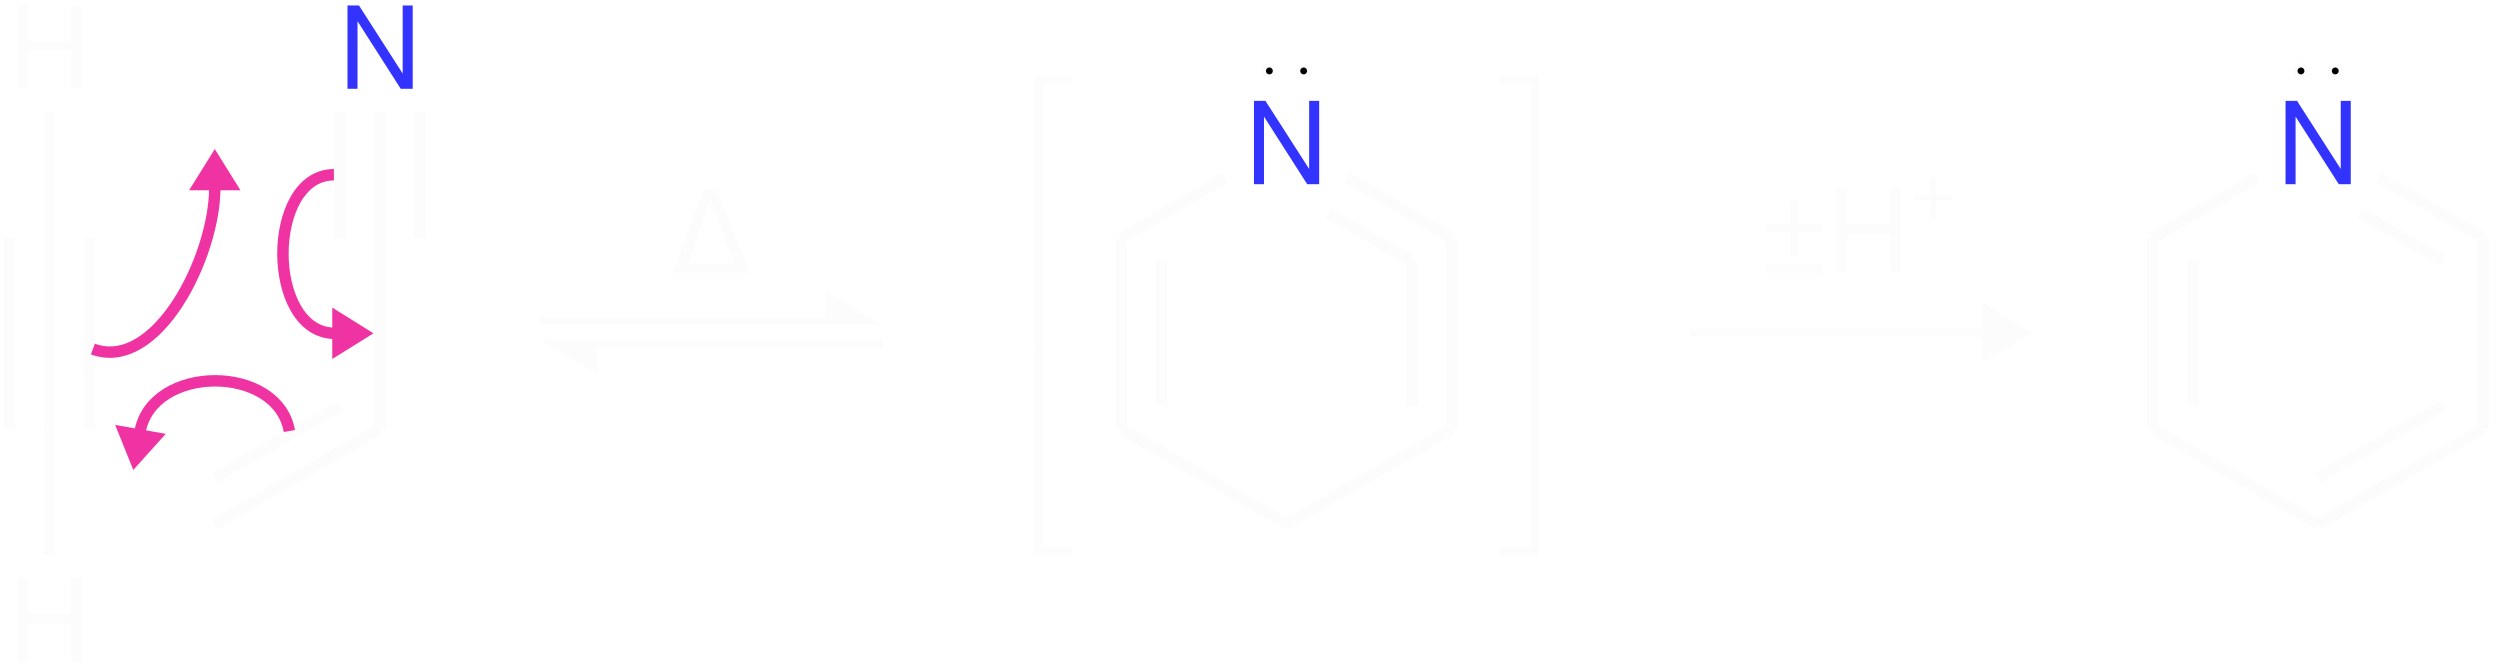
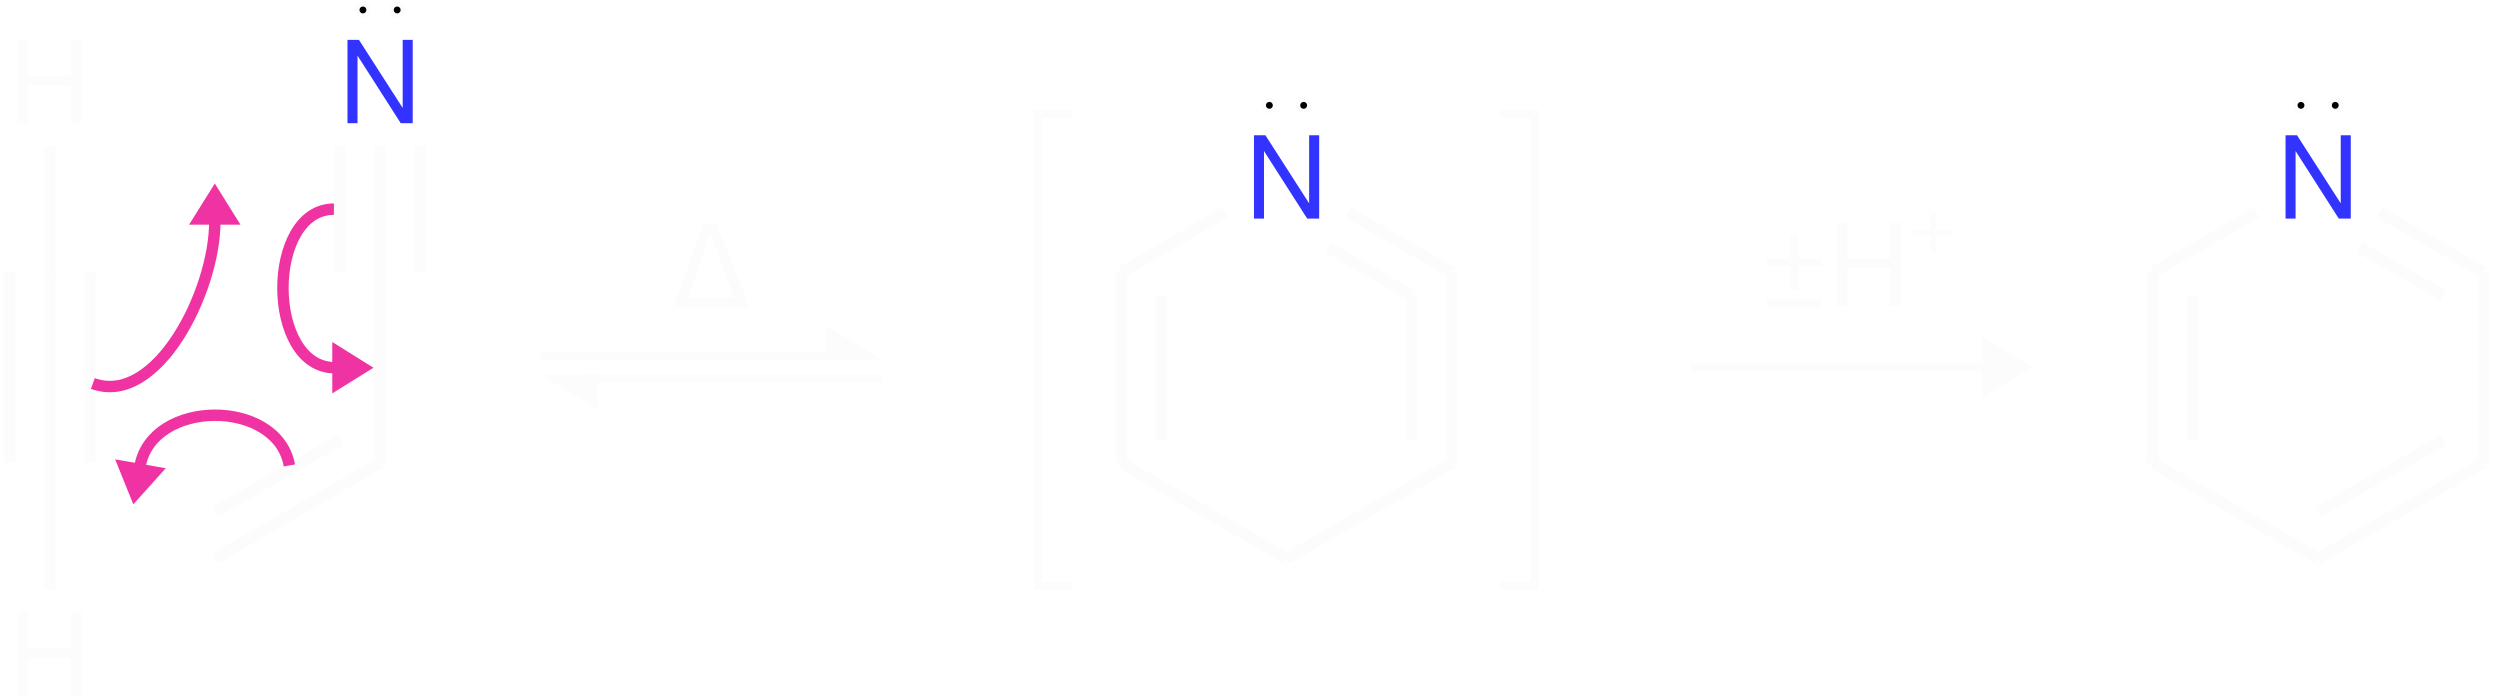
- <svg xmlns="http://www.w3.org/2000/svg" xmlns:xlink="http://www.w3.org/1999/xlink" width="218pt" height="58pt" viewBox="0 0 218 58" version="1.1">
+ <svg xmlns="http://www.w3.org/2000/svg" xmlns:xlink="http://www.w3.org/1999/xlink" width="218pt" height="61pt" viewBox="0 0 218 61" version="1.1">
  <defs>
    <g>
      <symbol overflow="visible" id="glyph0-0">
        <path style="stroke:none;" d="M 6.172 -5.188 C 6.172 -6.344 5.344 -7.094 4.047 -7.094 C 2.609 -7.094 1.859 -6.297 1.859 -4.766 L 2.719 -4.766 C 2.719 -5.656 2.953 -6.312 4 -6.312 C 4.766 -6.312 5.281 -5.859 5.281 -5.188 C 5.281 -3.922 3.484 -3.594 3.484 -2.25 L 3.484 -1.688 L 4.391 -1.688 L 4.391 -2.156 C 4.391 -3.344 6.172 -3.531 6.172 -5.188 Z M 4.391 -0.75 L 3.484 -0.75 L 3.484 0.297 L 4.391 0.297 Z M 0.344 1.391 L 7.625 1.391 L 7.625 -7.969 L 0.344 -7.969 Z M 1.172 0.688 L 1.172 -7.281 L 6.797 -7.281 L 6.797 0.688 Z M 1.172 0.688 " />
      </symbol>
      <symbol overflow="visible" id="glyph0-1">
        <path style="stroke:none;" d="M 5.469 -3.312 L 5.469 0 L 6.391 0 L 6.391 -7.266 L 5.469 -7.266 L 5.469 -4.125 L 1.719 -4.125 L 1.719 -7.266 L 0.797 -7.266 L 0.797 0 L 1.719 0 L 1.719 -3.312 Z M 5.469 -3.312 " />
      </symbol>
      <symbol overflow="visible" id="glyph0-2">
        <path style="stroke:none;" d="M 6.484 -7.266 L 5.609 -7.266 L 5.609 -1.328 L 1.797 -7.266 L 0.797 -7.266 L 0.797 0 L 1.672 0 L 1.672 -5.891 L 5.438 0 L 6.484 0 Z M 6.484 -7.266 " />
      </symbol>
      <symbol overflow="visible" id="glyph0-3">
        <path style="stroke:none;" d="M 6.812 0 L 3.922 -7.266 L 2.766 -7.266 L 0.141 0 Z M 1.469 -0.844 L 3.375 -6.531 L 5.438 -0.844 Z M 1.469 -0.844 " />
      </symbol>
      <symbol overflow="visible" id="glyph0-4">
        <path style="stroke:none;" d="M 5.328 -0.594 L 0.5 -0.594 L 0.5 0.109 L 5.328 0.109 Z M 5.328 -4.141 L 3.266 -4.141 L 3.266 -6.203 L 2.562 -6.203 L 2.562 -4.141 L 0.5 -4.141 L 0.5 -3.453 L 2.562 -3.453 L 2.562 -1.391 L 3.266 -1.391 L 3.266 -3.453 L 5.328 -3.453 Z M 5.328 -4.141 " />
      </symbol>
      <symbol overflow="visible" id="glyph1-0">
        <path style="stroke:none;" d="" />
      </symbol>
      <symbol overflow="visible" id="glyph1-1">
        <path style="stroke:none;" d="M 3.25 17.547 L 3.938 17.547 L 3.938 0.297 L 6.562 0.297 L 6.562 -0.391 L 3.25 -0.391 Z M 3.25 17.547 " />
      </symbol>
      <symbol overflow="visible" id="glyph1-2">
        <path style="stroke:none;" d="M 3.25 5.984 L 3.938 5.984 L 3.938 -0.016 L 3.25 -0.016 Z M 3.25 5.984 " />
      </symbol>
      <symbol overflow="visible" id="glyph1-3">
        <path style="stroke:none;" d="M 3.25 17.531 L 6.562 17.531 L 6.562 16.844 L 3.938 16.844 L 3.938 -0.406 L 3.25 -0.406 Z M 3.25 17.531 " />
      </symbol>
      <symbol overflow="visible" id="glyph1-4">
        <path style="stroke:none;" d="M 2.703 17.547 L 3.391 17.547 L 3.391 -0.391 L 0.062 -0.391 L 0.062 0.297 L 2.703 0.297 Z M 2.703 17.547 " />
      </symbol>
      <symbol overflow="visible" id="glyph1-5">
        <path style="stroke:none;" d="M 2.703 5.984 L 3.391 5.984 L 3.391 -0.016 L 2.703 -0.016 Z M 2.703 5.984 " />
      </symbol>
      <symbol overflow="visible" id="glyph1-6">
        <path style="stroke:none;" d="M 2.703 16.844 L 0.062 16.844 L 0.062 17.531 L 3.391 17.531 L 3.391 -0.406 L 2.703 -0.406 Z M 2.703 16.844 " />
      </symbol>
      <symbol overflow="visible" id="glyph2-0">
        <path style="stroke:none;" d="M 4.312 -3.625 C 4.312 -4.438 3.734 -4.969 2.828 -4.969 C 1.828 -4.969 1.297 -4.406 1.297 -3.328 L 1.891 -3.328 C 1.891 -3.953 2.062 -4.422 2.797 -4.422 C 3.328 -4.422 3.688 -4.094 3.688 -3.625 C 3.688 -2.75 2.438 -2.516 2.438 -1.562 L 2.438 -1.188 L 3.062 -1.188 L 3.062 -1.516 C 3.062 -2.344 4.312 -2.469 4.312 -3.625 Z M 3.062 -0.516 L 2.438 -0.516 L 2.438 0.203 L 3.062 0.203 Z M 0.25 0.969 L 5.328 0.969 L 5.328 -5.578 L 0.25 -5.578 Z M 0.828 0.484 L 0.828 -5.094 L 4.75 -5.094 L 4.75 0.484 Z M 0.828 0.484 " />
      </symbol>
      <symbol overflow="visible" id="glyph2-1">
        <path style="stroke:none;" d="M 3.719 -1.859 L 2.281 -1.859 L 2.281 -3.297 L 1.797 -3.297 L 1.797 -1.859 L 0.344 -1.859 L 0.344 -1.375 L 1.797 -1.375 L 1.797 0.062 L 2.281 0.062 L 2.281 -1.375 L 3.719 -1.375 Z M 3.719 -1.859 " />
      </symbol>
    </g>
  </defs>
  <g id="surface21">
    <g style="fill:rgb(98.999%,98.999%,98.999%);fill-opacity:1;">
-       <use xlink:href="#glyph0-1" x="0.732" y="57.654" />
+       <use xlink:href="#glyph0-1" x="0.732" y="60.654" />
    </g>
-     <path style="fill:none;stroke-width:0.996;stroke-linecap:butt;stroke-linejoin:miter;stroke:rgb(98.999%,98.999%,98.999%);stroke-opacity:1;stroke-miterlimit:10;" d="M 0 -0.002 L 0 -11.013 " transform="matrix(1,0,0,-1,4.324,37.385)" />
-     <path style="fill:none;stroke-width:0.996;stroke-linecap:butt;stroke-linejoin:miter;stroke:rgb(98.999%,98.999%,98.999%);stroke-opacity:1;stroke-miterlimit:10;" d="M 14.41 -8.318 L 28.817 -0.002 " transform="matrix(1,0,0,-1,4.324,37.385)" />
-     <path style="fill:none;stroke-width:0.996;stroke-linecap:butt;stroke-linejoin:miter;stroke:rgb(98.999%,98.999%,98.999%);stroke-opacity:1;stroke-miterlimit:10;" d="M 14.41 -4.279 L 25.321 2.022 " transform="matrix(1,0,0,-1,4.324,37.385)" />
-     <path style="fill:none;stroke-width:0.996;stroke-linecap:butt;stroke-linejoin:miter;stroke:rgb(98.999%,98.999%,98.999%);stroke-opacity:1;stroke-miterlimit:10;" d="M 28.817 -0.002 L 28.817 16.639 " transform="matrix(1,0,0,-1,4.324,37.385)" />
+     <path style="fill:none;stroke-width:0.996;stroke-linecap:butt;stroke-linejoin:miter;stroke:rgb(98.999%,98.999%,98.999%);stroke-opacity:1;stroke-miterlimit:10;" d="M 0 -0.002 L 0 -11.013 " transform="matrix(1,0,0,-1,4.324,40.385)" />
+     <path style="fill:none;stroke-width:0.996;stroke-linecap:butt;stroke-linejoin:miter;stroke:rgb(98.999%,98.999%,98.999%);stroke-opacity:1;stroke-miterlimit:10;" d="M 14.41 -8.318 L 28.817 -0.002 " transform="matrix(1,0,0,-1,4.324,40.385)" />
+     <path style="fill:none;stroke-width:0.996;stroke-linecap:butt;stroke-linejoin:miter;stroke:rgb(98.999%,98.999%,98.999%);stroke-opacity:1;stroke-miterlimit:10;" d="M 14.41 -4.279 L 25.321 2.022 " transform="matrix(1,0,0,-1,4.324,40.385)" />
+     <path style="fill:none;stroke-width:0.996;stroke-linecap:butt;stroke-linejoin:miter;stroke:rgb(98.999%,98.999%,98.999%);stroke-opacity:1;stroke-miterlimit:10;" d="M 28.817 -0.002 L 28.817 16.639 " transform="matrix(1,0,0,-1,4.324,40.385)" />
    <g style="fill:rgb(20%,20%,100%);fill-opacity:1;">
-       <use xlink:href="#glyph0-2" x="29.504" y="7.741" />
+       <use xlink:href="#glyph0-2" x="29.504" y="10.741" />
    </g>
-     <path style="fill:none;stroke-width:0.996;stroke-linecap:butt;stroke-linejoin:miter;stroke:rgb(98.999%,98.999%,98.999%);stroke-opacity:1;stroke-miterlimit:10;" d="M 28.817 16.639 L 28.817 27.651 " transform="matrix(1,0,0,-1,4.324,37.385)" />
-     <path style="fill:none;stroke-width:0.996;stroke-linecap:butt;stroke-linejoin:miter;stroke:rgb(98.999%,98.999%,98.999%);stroke-opacity:1;stroke-miterlimit:10;" d="M 25.321 16.639 L 25.321 27.651 " transform="matrix(1,0,0,-1,4.324,37.385)" />
-     <path style="fill:none;stroke-width:0.996;stroke-linecap:butt;stroke-linejoin:miter;stroke:rgb(98.999%,98.999%,98.999%);stroke-opacity:1;stroke-miterlimit:10;" d="M 32.317 16.639 L 32.317 27.651 " transform="matrix(1,0,0,-1,4.324,37.385)" />
+     <path style="fill-rule:nonzero;fill:rgb(0%,0%,0%);fill-opacity:1;stroke-width:0.399;stroke-linecap:butt;stroke-linejoin:miter;stroke:rgb(98.999%,98.999%,98.999%);stroke-opacity:1;stroke-miterlimit:10;" d="M 0.996 0.001 C 0.996 -0.277 1.218 -0.499 1.496 -0.499 C 1.769 -0.499 1.992 -0.277 1.992 0.001 C 1.992 0.274 1.769 0.497 1.496 0.497 C 1.218 0.497 0.996 0.274 0.996 0.001 Z M -1.993 0.001 C -1.993 -0.277 -1.77 -0.499 -1.493 -0.499 C -1.219 -0.499 -0.996 -0.277 -0.996 0.001 C -0.996 0.274 -1.219 0.497 -1.493 0.497 C -1.77 0.497 -1.993 0.274 -1.993 0.001 Z M -1.993 0.001 " transform="matrix(1,0,0,-1,33.141,0.868)" />
+     <path style="fill:none;stroke-width:0.996;stroke-linecap:butt;stroke-linejoin:miter;stroke:rgb(98.999%,98.999%,98.999%);stroke-opacity:1;stroke-miterlimit:10;" d="M 28.817 16.639 L 28.817 27.651 " transform="matrix(1,0,0,-1,4.324,40.385)" />
+     <path style="fill:none;stroke-width:0.996;stroke-linecap:butt;stroke-linejoin:miter;stroke:rgb(98.999%,98.999%,98.999%);stroke-opacity:1;stroke-miterlimit:10;" d="M 25.321 16.639 L 25.321 27.651 " transform="matrix(1,0,0,-1,4.324,40.385)" />
+     <path style="fill:none;stroke-width:0.996;stroke-linecap:butt;stroke-linejoin:miter;stroke:rgb(98.999%,98.999%,98.999%);stroke-opacity:1;stroke-miterlimit:10;" d="M 32.317 16.639 L 32.317 27.651 " transform="matrix(1,0,0,-1,4.324,40.385)" />
    <g style="fill:rgb(98.999%,98.999%,98.999%);fill-opacity:1;">
-       <use xlink:href="#glyph0-1" x="0.732" y="7.741" />
+       <use xlink:href="#glyph0-1" x="0.732" y="10.741" />
    </g>
-     <path style="fill:none;stroke-width:0.996;stroke-linecap:butt;stroke-linejoin:miter;stroke:rgb(98.999%,98.999%,98.999%);stroke-opacity:1;stroke-miterlimit:10;" d="M 0 16.639 L 0 27.651 " transform="matrix(1,0,0,-1,4.324,37.385)" />
-     <path style="fill:none;stroke-width:0.996;stroke-linecap:butt;stroke-linejoin:miter;stroke:rgb(98.999%,98.999%,98.999%);stroke-opacity:1;stroke-miterlimit:10;" d="M 0 16.639 L 0 -0.002 " transform="matrix(1,0,0,-1,4.324,37.385)" />
-     <path style="fill:none;stroke-width:0.996;stroke-linecap:butt;stroke-linejoin:miter;stroke:rgb(98.999%,98.999%,98.999%);stroke-opacity:1;stroke-miterlimit:10;" d="M 3.496 16.639 L 3.496 -0.002 " transform="matrix(1,0,0,-1,4.324,37.385)" />
-     <path style="fill:none;stroke-width:0.996;stroke-linecap:butt;stroke-linejoin:miter;stroke:rgb(98.999%,98.999%,98.999%);stroke-opacity:1;stroke-miterlimit:10;" d="M -3.496 16.639 L -3.496 -0.002 " transform="matrix(1,0,0,-1,4.324,37.385)" />
-     <path style="fill:none;stroke-width:0.668;stroke-linecap:butt;stroke-linejoin:miter;stroke:rgb(98.999%,98.999%,98.999%);stroke-opacity:1;stroke-miterlimit:10;" d="M 46.774 9.365 L 72.34 9.365 " transform="matrix(1,0,0,-1,0.328,37.385)" />
-     <path style="fill-rule:nonzero;fill:rgb(98.999%,98.999%,98.999%);fill-opacity:1;stroke-width:0.668;stroke-linecap:butt;stroke-linejoin:miter;stroke:rgb(98.999%,98.999%,98.999%);stroke-opacity:1;stroke-miterlimit:10;" d="M 3.743 0 L 0.332 2.047 L 0.332 0 Z M 3.743 0 " transform="matrix(1,0,0,-1,71.99966,28.02001)" />
-     <path style="fill:none;stroke-width:0.668;stroke-linecap:butt;stroke-linejoin:miter;stroke:rgb(98.999%,98.999%,98.999%);stroke-opacity:1;stroke-miterlimit:10;" d="M 76.66 7.373 L 51.094 7.373 " transform="matrix(1,0,0,-1,0.328,37.385)" />
-     <path style="fill-rule:nonzero;fill:rgb(98.999%,98.999%,98.999%);fill-opacity:1;stroke-width:0.668;stroke-linecap:butt;stroke-linejoin:miter;stroke:rgb(98.999%,98.999%,98.999%);stroke-opacity:1;stroke-miterlimit:10;" d="M 3.741 -0.001 L 0.335 2.046 L 0.335 -0.001 Z M 3.741 -0.001 " transform="matrix(-1,0,0,1,52.08891,30.01256)" />
+     <path style="fill:none;stroke-width:0.996;stroke-linecap:butt;stroke-linejoin:miter;stroke:rgb(98.999%,98.999%,98.999%);stroke-opacity:1;stroke-miterlimit:10;" d="M 0 16.639 L 0 27.651 " transform="matrix(1,0,0,-1,4.324,40.385)" />
+     <path style="fill:none;stroke-width:0.996;stroke-linecap:butt;stroke-linejoin:miter;stroke:rgb(98.999%,98.999%,98.999%);stroke-opacity:1;stroke-miterlimit:10;" d="M 0 16.639 L 0 -0.002 " transform="matrix(1,0,0,-1,4.324,40.385)" />
+     <path style="fill:none;stroke-width:0.996;stroke-linecap:butt;stroke-linejoin:miter;stroke:rgb(98.999%,98.999%,98.999%);stroke-opacity:1;stroke-miterlimit:10;" d="M 3.496 16.639 L 3.496 -0.002 " transform="matrix(1,0,0,-1,4.324,40.385)" />
+     <path style="fill:none;stroke-width:0.996;stroke-linecap:butt;stroke-linejoin:miter;stroke:rgb(98.999%,98.999%,98.999%);stroke-opacity:1;stroke-miterlimit:10;" d="M -3.496 16.639 L -3.496 -0.002 " transform="matrix(1,0,0,-1,4.324,40.385)" />
+     <path style="fill:none;stroke-width:0.668;stroke-linecap:butt;stroke-linejoin:miter;stroke:rgb(98.999%,98.999%,98.999%);stroke-opacity:1;stroke-miterlimit:10;" d="M 46.774 9.365 L 72.34 9.365 " transform="matrix(1,0,0,-1,0.328,40.385)" />
+     <path style="fill-rule:nonzero;fill:rgb(98.999%,98.999%,98.999%);fill-opacity:1;stroke-width:0.668;stroke-linecap:butt;stroke-linejoin:miter;stroke:rgb(98.999%,98.999%,98.999%);stroke-opacity:1;stroke-miterlimit:10;" d="M 3.743 0 L 0.332 2.047 L 0.332 0 Z M 3.743 0 " transform="matrix(1,0,0,-1,71.99966,31.02001)" />
+     <path style="fill:none;stroke-width:0.668;stroke-linecap:butt;stroke-linejoin:miter;stroke:rgb(98.999%,98.999%,98.999%);stroke-opacity:1;stroke-miterlimit:10;" d="M 76.66 7.373 L 51.094 7.373 " transform="matrix(1,0,0,-1,0.328,40.385)" />
+     <path style="fill-rule:nonzero;fill:rgb(98.999%,98.999%,98.999%);fill-opacity:1;stroke-width:0.668;stroke-linecap:butt;stroke-linejoin:miter;stroke:rgb(98.999%,98.999%,98.999%);stroke-opacity:1;stroke-miterlimit:10;" d="M 3.741 -0.001 L 0.335 2.046 L 0.335 -0.001 Z M 3.741 -0.001 " transform="matrix(-1,0,0,1,52.08891,33.01256)" />
    <g style="fill:rgb(98.999%,98.999%,98.999%);fill-opacity:1;">
-       <use xlink:href="#glyph0-3" x="58.561" y="23.796" />
+       <use xlink:href="#glyph0-3" x="58.561" y="26.796" />
    </g>
    <g style="fill:rgb(98.999%,98.999%,98.999%);fill-opacity:1;">
-       <use xlink:href="#glyph1-1" x="86.95" y="6.976" />
+       <use xlink:href="#glyph1-1" x="86.95" y="9.976" />
    </g>
    <g style="fill:rgb(98.999%,98.999%,98.999%);fill-opacity:1;">
-       <use xlink:href="#glyph1-2" x="86.95" y="24.51" />
+       <use xlink:href="#glyph1-2" x="86.95" y="27.51" />
    </g>
    <g style="fill:rgb(98.999%,98.999%,98.999%);fill-opacity:1;">
-       <use xlink:href="#glyph1-3" x="86.95" y="30.886" />
+       <use xlink:href="#glyph1-3" x="86.95" y="33.886" />
    </g>
-     <path style="fill:none;stroke-width:0.996;stroke-linecap:butt;stroke-linejoin:miter;stroke:rgb(98.999%,98.999%,98.999%);stroke-opacity:1;stroke-miterlimit:10;" d="M 0.001 -0.002 L 14.408 -8.318 " transform="matrix(1,0,0,-1,97.776,37.385)" />
-     <path style="fill:none;stroke-width:0.996;stroke-linecap:butt;stroke-linejoin:miter;stroke:rgb(98.999%,98.999%,98.999%);stroke-opacity:1;stroke-miterlimit:10;" d="M 14.408 -8.318 L 28.818 -0.002 " transform="matrix(1,0,0,-1,97.776,37.385)" />
-     <path style="fill:none;stroke-width:0.996;stroke-linecap:butt;stroke-linejoin:miter;stroke:rgb(98.999%,98.999%,98.999%);stroke-opacity:1;stroke-miterlimit:10;" d="M 28.818 -0.002 L 28.818 16.639 " transform="matrix(1,0,0,-1,97.776,37.385)" />
-     <path style="fill:none;stroke-width:0.996;stroke-linecap:butt;stroke-linejoin:miter;stroke:rgb(98.999%,98.999%,98.999%);stroke-opacity:1;stroke-miterlimit:10;" d="M 25.322 2.018 L 25.322 14.619 " transform="matrix(1,0,0,-1,97.776,37.385)" />
+     <path style="fill:none;stroke-width:0.996;stroke-linecap:butt;stroke-linejoin:miter;stroke:rgb(98.999%,98.999%,98.999%);stroke-opacity:1;stroke-miterlimit:10;" d="M 0.001 -0.002 L 14.408 -8.318 " transform="matrix(1,0,0,-1,97.776,40.385)" />
+     <path style="fill:none;stroke-width:0.996;stroke-linecap:butt;stroke-linejoin:miter;stroke:rgb(98.999%,98.999%,98.999%);stroke-opacity:1;stroke-miterlimit:10;" d="M 14.408 -8.318 L 28.818 -0.002 " transform="matrix(1,0,0,-1,97.776,40.385)" />
+     <path style="fill:none;stroke-width:0.996;stroke-linecap:butt;stroke-linejoin:miter;stroke:rgb(98.999%,98.999%,98.999%);stroke-opacity:1;stroke-miterlimit:10;" d="M 28.818 -0.002 L 28.818 16.639 " transform="matrix(1,0,0,-1,97.776,40.385)" />
+     <path style="fill:none;stroke-width:0.996;stroke-linecap:butt;stroke-linejoin:miter;stroke:rgb(98.999%,98.999%,98.999%);stroke-opacity:1;stroke-miterlimit:10;" d="M 25.322 2.018 L 25.322 14.619 " transform="matrix(1,0,0,-1,97.776,40.385)" />
    <g style="fill:rgb(20%,20%,100%);fill-opacity:1;">
-       <use xlink:href="#glyph0-2" x="108.548" y="16.06" />
+       <use xlink:href="#glyph0-2" x="108.548" y="19.06" />
    </g>
-     <path style="fill-rule:nonzero;fill:rgb(0%,0%,0%);fill-opacity:1;stroke-width:0.399;stroke-linecap:butt;stroke-linejoin:miter;stroke:rgb(98.999%,98.999%,98.999%);stroke-opacity:1;stroke-miterlimit:10;" d="M 0.995 -0.001 C 0.995 -0.274 1.221 -0.497 1.495 -0.497 C 1.768 -0.497 1.991 -0.274 1.991 -0.001 C 1.991 0.277 1.768 0.499 1.495 0.499 C 1.221 0.499 0.995 0.277 0.995 -0.001 Z M -1.994 -0.001 C -1.994 -0.274 -1.771 -0.497 -1.494 -0.497 C -1.22 -0.497 -0.998 -0.274 -0.998 -0.001 C -0.998 0.277 -1.22 0.499 -1.494 0.499 C -1.771 0.499 -1.994 0.277 -1.994 -0.001 Z M -1.994 -0.001 " transform="matrix(1,0,0,-1,112.185,6.187)" />
-     <path style="fill:none;stroke-width:0.996;stroke-linecap:butt;stroke-linejoin:miter;stroke:rgb(98.999%,98.999%,98.999%);stroke-opacity:1;stroke-miterlimit:10;" d="M 28.818 16.639 L 19.771 21.862 " transform="matrix(1,0,0,-1,97.776,37.385)" />
-     <path style="fill:none;stroke-width:0.996;stroke-linecap:butt;stroke-linejoin:miter;stroke:rgb(98.999%,98.999%,98.999%);stroke-opacity:1;stroke-miterlimit:10;" d="M 25.318 14.619 L 18.021 18.83 " transform="matrix(1,0,0,-1,97.776,37.385)" />
-     <path style="fill:none;stroke-width:0.996;stroke-linecap:butt;stroke-linejoin:miter;stroke:rgb(98.999%,98.999%,98.999%);stroke-opacity:1;stroke-miterlimit:10;" d="M 9.048 21.862 L 0.001 16.639 " transform="matrix(1,0,0,-1,97.776,37.385)" />
-     <path style="fill:none;stroke-width:0.996;stroke-linecap:butt;stroke-linejoin:miter;stroke:rgb(98.999%,98.999%,98.999%);stroke-opacity:1;stroke-miterlimit:10;" d="M 0.001 16.639 L 0.001 -0.002 " transform="matrix(1,0,0,-1,97.776,37.385)" />
-     <path style="fill:none;stroke-width:0.996;stroke-linecap:butt;stroke-linejoin:miter;stroke:rgb(98.999%,98.999%,98.999%);stroke-opacity:1;stroke-miterlimit:10;" d="M 3.497 14.619 L 3.497 2.018 " transform="matrix(1,0,0,-1,97.776,37.385)" />
+     <path style="fill-rule:nonzero;fill:rgb(0%,0%,0%);fill-opacity:1;stroke-width:0.399;stroke-linecap:butt;stroke-linejoin:miter;stroke:rgb(98.999%,98.999%,98.999%);stroke-opacity:1;stroke-miterlimit:10;" d="M 0.995 -0.001 C 0.995 -0.274 1.221 -0.497 1.495 -0.497 C 1.768 -0.497 1.991 -0.274 1.991 -0.001 C 1.991 0.277 1.768 0.499 1.495 0.499 C 1.221 0.499 0.995 0.277 0.995 -0.001 Z M -1.994 -0.001 C -1.994 -0.274 -1.771 -0.497 -1.494 -0.497 C -1.22 -0.497 -0.998 -0.274 -0.998 -0.001 C -0.998 0.277 -1.22 0.499 -1.494 0.499 C -1.771 0.499 -1.994 0.277 -1.994 -0.001 Z M -1.994 -0.001 " transform="matrix(1,0,0,-1,112.185,9.187)" />
+     <path style="fill:none;stroke-width:0.996;stroke-linecap:butt;stroke-linejoin:miter;stroke:rgb(98.999%,98.999%,98.999%);stroke-opacity:1;stroke-miterlimit:10;" d="M 28.818 16.639 L 19.771 21.862 " transform="matrix(1,0,0,-1,97.776,40.385)" />
+     <path style="fill:none;stroke-width:0.996;stroke-linecap:butt;stroke-linejoin:miter;stroke:rgb(98.999%,98.999%,98.999%);stroke-opacity:1;stroke-miterlimit:10;" d="M 25.318 14.619 L 18.021 18.83 " transform="matrix(1,0,0,-1,97.776,40.385)" />
+     <path style="fill:none;stroke-width:0.996;stroke-linecap:butt;stroke-linejoin:miter;stroke:rgb(98.999%,98.999%,98.999%);stroke-opacity:1;stroke-miterlimit:10;" d="M 9.048 21.862 L 0.001 16.639 " transform="matrix(1,0,0,-1,97.776,40.385)" />
+     <path style="fill:none;stroke-width:0.996;stroke-linecap:butt;stroke-linejoin:miter;stroke:rgb(98.999%,98.999%,98.999%);stroke-opacity:1;stroke-miterlimit:10;" d="M 0.001 16.639 L 0.001 -0.002 " transform="matrix(1,0,0,-1,97.776,40.385)" />
+     <path style="fill:none;stroke-width:0.996;stroke-linecap:butt;stroke-linejoin:miter;stroke:rgb(98.999%,98.999%,98.999%);stroke-opacity:1;stroke-miterlimit:10;" d="M 3.497 14.619 L 3.497 2.018 " transform="matrix(1,0,0,-1,97.776,40.385)" />
    <g style="fill:rgb(98.999%,98.999%,98.999%);fill-opacity:1;">
-       <use xlink:href="#glyph1-4" x="130.778" y="6.976" />
+       <use xlink:href="#glyph1-4" x="130.778" y="9.976" />
    </g>
    <g style="fill:rgb(98.999%,98.999%,98.999%);fill-opacity:1;">
-       <use xlink:href="#glyph1-5" x="130.778" y="24.51" />
+       <use xlink:href="#glyph1-5" x="130.778" y="27.51" />
    </g>
    <g style="fill:rgb(98.999%,98.999%,98.999%);fill-opacity:1;">
-       <use xlink:href="#glyph1-6" x="130.778" y="30.886" />
+       <use xlink:href="#glyph1-6" x="130.778" y="33.886" />
    </g>
-     <path style="fill:none;stroke-width:0.668;stroke-linecap:butt;stroke-linejoin:miter;stroke:rgb(98.999%,98.999%,98.999%);stroke-opacity:1;stroke-miterlimit:10;" d="M 147.055 8.369 L 172.699 8.369 " transform="matrix(1,0,0,-1,0.328,37.385)" />
-     <path style="fill-rule:nonzero;fill:rgb(98.999%,98.999%,98.999%);fill-opacity:1;stroke-width:0.668;stroke-linecap:butt;stroke-linejoin:miter;stroke:rgb(98.999%,98.999%,98.999%);stroke-opacity:1;stroke-miterlimit:10;" d="M 3.744 0.001 L 0.334 2.048 L 0.334 -2.046 Z M 3.744 0.001 " transform="matrix(1,0,0,-1,172.8617,29.01629)" />
+     <path style="fill:none;stroke-width:0.668;stroke-linecap:butt;stroke-linejoin:miter;stroke:rgb(98.999%,98.999%,98.999%);stroke-opacity:1;stroke-miterlimit:10;" d="M 147.055 8.369 L 172.699 8.369 " transform="matrix(1,0,0,-1,0.328,40.385)" />
+     <path style="fill-rule:nonzero;fill:rgb(98.999%,98.999%,98.999%);fill-opacity:1;stroke-width:0.668;stroke-linecap:butt;stroke-linejoin:miter;stroke:rgb(98.999%,98.999%,98.999%);stroke-opacity:1;stroke-miterlimit:10;" d="M 3.744 0.001 L 0.334 2.048 L 0.334 -2.046 Z M 3.744 0.001 " transform="matrix(1,0,0,-1,172.8617,32.01629)" />
    <g style="fill:rgb(98.999%,98.999%,98.999%);fill-opacity:1;">
-       <use xlink:href="#glyph0-4" x="153.54" y="23.686" />
-       <use xlink:href="#glyph0-1" x="159.358" y="23.686" />
+       <use xlink:href="#glyph0-4" x="153.54" y="26.686" />
+       <use xlink:href="#glyph0-1" x="159.358" y="26.686" />
    </g>
    <g style="fill:rgb(98.999%,98.999%,98.999%);fill-opacity:1;">
-       <use xlink:href="#glyph2-1" x="166.541" y="18.886" />
+       <use xlink:href="#glyph2-1" x="166.541" y="21.886" />
    </g>
-     <path style="fill:none;stroke-width:0.996;stroke-linecap:butt;stroke-linejoin:miter;stroke:rgb(98.999%,98.999%,98.999%);stroke-opacity:1;stroke-miterlimit:10;" d="M -0.001 -0.002 L 14.41 -8.318 " transform="matrix(1,0,0,-1,187.731,37.385)" />
-     <path style="fill:none;stroke-width:0.996;stroke-linecap:butt;stroke-linejoin:miter;stroke:rgb(98.999%,98.999%,98.999%);stroke-opacity:1;stroke-miterlimit:10;" d="M 14.41 -8.318 L 28.816 -0.002 " transform="matrix(1,0,0,-1,187.731,37.385)" />
-     <path style="fill:none;stroke-width:0.996;stroke-linecap:butt;stroke-linejoin:miter;stroke:rgb(98.999%,98.999%,98.999%);stroke-opacity:1;stroke-miterlimit:10;" d="M 14.41 -4.279 L 25.32 2.022 " transform="matrix(1,0,0,-1,187.731,37.385)" />
-     <path style="fill:none;stroke-width:0.996;stroke-linecap:butt;stroke-linejoin:miter;stroke:rgb(98.999%,98.999%,98.999%);stroke-opacity:1;stroke-miterlimit:10;" d="M 28.816 -0.002 L 28.816 16.639 " transform="matrix(1,0,0,-1,187.731,37.385)" />
+     <path style="fill:none;stroke-width:0.996;stroke-linecap:butt;stroke-linejoin:miter;stroke:rgb(98.999%,98.999%,98.999%);stroke-opacity:1;stroke-miterlimit:10;" d="M -0.001 -0.002 L 14.41 -8.318 " transform="matrix(1,0,0,-1,187.731,40.385)" />
+     <path style="fill:none;stroke-width:0.996;stroke-linecap:butt;stroke-linejoin:miter;stroke:rgb(98.999%,98.999%,98.999%);stroke-opacity:1;stroke-miterlimit:10;" d="M 14.41 -8.318 L 28.816 -0.002 " transform="matrix(1,0,0,-1,187.731,40.385)" />
+     <path style="fill:none;stroke-width:0.996;stroke-linecap:butt;stroke-linejoin:miter;stroke:rgb(98.999%,98.999%,98.999%);stroke-opacity:1;stroke-miterlimit:10;" d="M 14.41 -4.279 L 25.32 2.022 " transform="matrix(1,0,0,-1,187.731,40.385)" />
+     <path style="fill:none;stroke-width:0.996;stroke-linecap:butt;stroke-linejoin:miter;stroke:rgb(98.999%,98.999%,98.999%);stroke-opacity:1;stroke-miterlimit:10;" d="M 28.816 -0.002 L 28.816 16.639 " transform="matrix(1,0,0,-1,187.731,40.385)" />
    <g style="fill:rgb(20%,20%,100%);fill-opacity:1;">
-       <use xlink:href="#glyph0-2" x="198.503" y="16.06" />
+       <use xlink:href="#glyph0-2" x="198.503" y="19.06" />
    </g>
-     <path style="fill-rule:nonzero;fill:rgb(0%,0%,0%);fill-opacity:1;stroke-width:0.399;stroke-linecap:butt;stroke-linejoin:miter;stroke:rgb(98.999%,98.999%,98.999%);stroke-opacity:1;stroke-miterlimit:10;" d="M 0.998 -0.001 C 0.998 -0.274 1.22 -0.497 1.494 -0.497 C 1.771 -0.497 1.994 -0.274 1.994 -0.001 C 1.994 0.277 1.771 0.499 1.494 0.499 C 1.22 0.499 0.998 0.277 0.998 -0.001 Z M -1.994 -0.001 C -1.994 -0.274 -1.768 -0.497 -1.494 -0.497 C -1.221 -0.497 -0.994 -0.274 -0.994 -0.001 C -0.994 0.277 -1.221 0.499 -1.494 0.499 C -1.768 0.499 -1.994 0.277 -1.994 -0.001 Z M -1.994 -0.001 " transform="matrix(1,0,0,-1,202.139,6.187)" />
-     <path style="fill:none;stroke-width:0.996;stroke-linecap:butt;stroke-linejoin:miter;stroke:rgb(98.999%,98.999%,98.999%);stroke-opacity:1;stroke-miterlimit:10;" d="M 28.816 16.639 L 19.773 21.862 " transform="matrix(1,0,0,-1,187.731,37.385)" />
-     <path style="fill:none;stroke-width:0.996;stroke-linecap:butt;stroke-linejoin:miter;stroke:rgb(98.999%,98.999%,98.999%);stroke-opacity:1;stroke-miterlimit:10;" d="M 25.32 14.619 L 18.023 18.83 " transform="matrix(1,0,0,-1,187.731,37.385)" />
-     <path style="fill:none;stroke-width:0.996;stroke-linecap:butt;stroke-linejoin:miter;stroke:rgb(98.999%,98.999%,98.999%);stroke-opacity:1;stroke-miterlimit:10;" d="M 9.046 21.862 L -0.001 16.639 " transform="matrix(1,0,0,-1,187.731,37.385)" />
-     <path style="fill:none;stroke-width:0.996;stroke-linecap:butt;stroke-linejoin:miter;stroke:rgb(98.999%,98.999%,98.999%);stroke-opacity:1;stroke-miterlimit:10;" d="M -0.001 16.639 L -0.001 -0.002 " transform="matrix(1,0,0,-1,187.731,37.385)" />
-     <path style="fill:none;stroke-width:0.996;stroke-linecap:butt;stroke-linejoin:miter;stroke:rgb(98.999%,98.999%,98.999%);stroke-opacity:1;stroke-miterlimit:10;" d="M 3.499 14.619 L 3.499 2.018 " transform="matrix(1,0,0,-1,187.731,37.385)" />
-     <path style="fill:none;stroke-width:0.996;stroke-linecap:butt;stroke-linejoin:miter;stroke:rgb(94.04%,20.001%,63.919%);stroke-opacity:1;stroke-miterlimit:10;" d="M -191.812 -0.201 C -192.843 5.651 -203.792 5.651 -204.839 -0.283 " transform="matrix(1,0,0,-1,217.046,37.385)" />
-     <path style="fill-rule:nonzero;fill:rgb(94.04%,20.001%,63.919%);fill-opacity:1;stroke-width:0.91;stroke-linecap:butt;stroke-linejoin:miter;stroke:rgb(94.04%,20.001%,63.919%);stroke-opacity:1;stroke-miterlimit:10;" d="M 2.731 -0.001 L 0.454 1.419 L 0.455 -1.421 Z M 2.731 -0.001 " transform="matrix(-0.17363,0.9848,0.9848,0.17363,12.24818,37.44365)" />
-     <path style="fill:none;stroke-width:0.996;stroke-linecap:butt;stroke-linejoin:miter;stroke:rgb(94.04%,20.001%,63.919%);stroke-opacity:1;stroke-miterlimit:10;" d="M -187.929 22.147 C -193.87 22.147 -193.87 8.319 -187.843 8.319 " transform="matrix(1,0,0,-1,217.046,37.385)" />
-     <path style="fill-rule:nonzero;fill:rgb(94.04%,20.001%,63.919%);fill-opacity:1;stroke-width:0.91;stroke-linecap:butt;stroke-linejoin:miter;stroke:rgb(94.04%,20.001%,63.919%);stroke-opacity:1;stroke-miterlimit:10;" d="M 2.733 -0 L 0.455 1.422 L 0.455 -1.418 Z M 2.733 -0 " transform="matrix(1,0,0,-1,28.97431,29.0661)" />
-     <path style="fill:none;stroke-width:0.996;stroke-linecap:butt;stroke-linejoin:miter;stroke:rgb(94.04%,20.001%,63.919%);stroke-opacity:1;stroke-miterlimit:10;" d="M -208.948 6.944 C -203.362 4.912 -198.316 14.994 -198.316 21.022 " transform="matrix(1,0,0,-1,217.046,37.385)" />
-     <path style="fill-rule:nonzero;fill:rgb(94.04%,20.001%,63.919%);fill-opacity:1;stroke-width:0.91;stroke-linecap:butt;stroke-linejoin:miter;stroke:rgb(94.04%,20.001%,63.919%);stroke-opacity:1;stroke-miterlimit:10;" d="M 2.733 -0.001 L 0.456 1.421 L 0.456 -1.419 Z M 2.733 -0.001 " transform="matrix(0,-1,-1,0,18.7296,16.59237)" />
+     <path style="fill-rule:nonzero;fill:rgb(0%,0%,0%);fill-opacity:1;stroke-width:0.399;stroke-linecap:butt;stroke-linejoin:miter;stroke:rgb(98.999%,98.999%,98.999%);stroke-opacity:1;stroke-miterlimit:10;" d="M 0.998 -0.001 C 0.998 -0.274 1.22 -0.497 1.494 -0.497 C 1.771 -0.497 1.994 -0.274 1.994 -0.001 C 1.994 0.277 1.771 0.499 1.494 0.499 C 1.22 0.499 0.998 0.277 0.998 -0.001 Z M -1.994 -0.001 C -1.994 -0.274 -1.768 -0.497 -1.494 -0.497 C -1.221 -0.497 -0.994 -0.274 -0.994 -0.001 C -0.994 0.277 -1.221 0.499 -1.494 0.499 C -1.768 0.499 -1.994 0.277 -1.994 -0.001 Z M -1.994 -0.001 " transform="matrix(1,0,0,-1,202.139,9.187)" />
+     <path style="fill:none;stroke-width:0.996;stroke-linecap:butt;stroke-linejoin:miter;stroke:rgb(98.999%,98.999%,98.999%);stroke-opacity:1;stroke-miterlimit:10;" d="M 28.816 16.639 L 19.773 21.862 " transform="matrix(1,0,0,-1,187.731,40.385)" />
+     <path style="fill:none;stroke-width:0.996;stroke-linecap:butt;stroke-linejoin:miter;stroke:rgb(98.999%,98.999%,98.999%);stroke-opacity:1;stroke-miterlimit:10;" d="M 25.32 14.619 L 18.023 18.83 " transform="matrix(1,0,0,-1,187.731,40.385)" />
+     <path style="fill:none;stroke-width:0.996;stroke-linecap:butt;stroke-linejoin:miter;stroke:rgb(98.999%,98.999%,98.999%);stroke-opacity:1;stroke-miterlimit:10;" d="M 9.046 21.862 L -0.001 16.639 " transform="matrix(1,0,0,-1,187.731,40.385)" />
+     <path style="fill:none;stroke-width:0.996;stroke-linecap:butt;stroke-linejoin:miter;stroke:rgb(98.999%,98.999%,98.999%);stroke-opacity:1;stroke-miterlimit:10;" d="M -0.001 16.639 L -0.001 -0.002 " transform="matrix(1,0,0,-1,187.731,40.385)" />
+     <path style="fill:none;stroke-width:0.996;stroke-linecap:butt;stroke-linejoin:miter;stroke:rgb(98.999%,98.999%,98.999%);stroke-opacity:1;stroke-miterlimit:10;" d="M 3.499 14.619 L 3.499 2.018 " transform="matrix(1,0,0,-1,187.731,40.385)" />
+     <path style="fill:none;stroke-width:0.996;stroke-linecap:butt;stroke-linejoin:miter;stroke:rgb(94.04%,20.001%,63.919%);stroke-opacity:1;stroke-miterlimit:10;" d="M -191.812 -0.201 C -192.843 5.651 -203.792 5.651 -204.839 -0.283 " transform="matrix(1,0,0,-1,217.046,40.385)" />
+     <path style="fill-rule:nonzero;fill:rgb(94.04%,20.001%,63.919%);fill-opacity:1;stroke-width:0.91;stroke-linecap:butt;stroke-linejoin:miter;stroke:rgb(94.04%,20.001%,63.919%);stroke-opacity:1;stroke-miterlimit:10;" d="M 2.731 -0.001 L 0.454 1.419 L 0.455 -1.421 Z M 2.731 -0.001 " transform="matrix(-0.17363,0.9848,0.9848,0.17363,12.24818,40.44365)" />
+     <path style="fill:none;stroke-width:0.996;stroke-linecap:butt;stroke-linejoin:miter;stroke:rgb(94.04%,20.001%,63.919%);stroke-opacity:1;stroke-miterlimit:10;" d="M -187.929 22.147 C -193.87 22.147 -193.87 8.319 -187.843 8.319 " transform="matrix(1,0,0,-1,217.046,40.385)" />
+     <path style="fill-rule:nonzero;fill:rgb(94.04%,20.001%,63.919%);fill-opacity:1;stroke-width:0.91;stroke-linecap:butt;stroke-linejoin:miter;stroke:rgb(94.04%,20.001%,63.919%);stroke-opacity:1;stroke-miterlimit:10;" d="M 2.733 -0 L 0.455 1.422 L 0.455 -1.418 Z M 2.733 -0 " transform="matrix(1,0,0,-1,28.97431,32.0661)" />
+     <path style="fill:none;stroke-width:0.996;stroke-linecap:butt;stroke-linejoin:miter;stroke:rgb(94.04%,20.001%,63.919%);stroke-opacity:1;stroke-miterlimit:10;" d="M -208.948 6.944 C -203.362 4.912 -198.316 14.994 -198.316 21.022 " transform="matrix(1,0,0,-1,217.046,40.385)" />
+     <path style="fill-rule:nonzero;fill:rgb(94.04%,20.001%,63.919%);fill-opacity:1;stroke-width:0.91;stroke-linecap:butt;stroke-linejoin:miter;stroke:rgb(94.04%,20.001%,63.919%);stroke-opacity:1;stroke-miterlimit:10;" d="M 2.733 -0.001 L 0.456 1.421 L 0.456 -1.419 Z M 2.733 -0.001 " transform="matrix(0,-1,-1,0,18.7296,19.59237)" />
  </g>
</svg>
